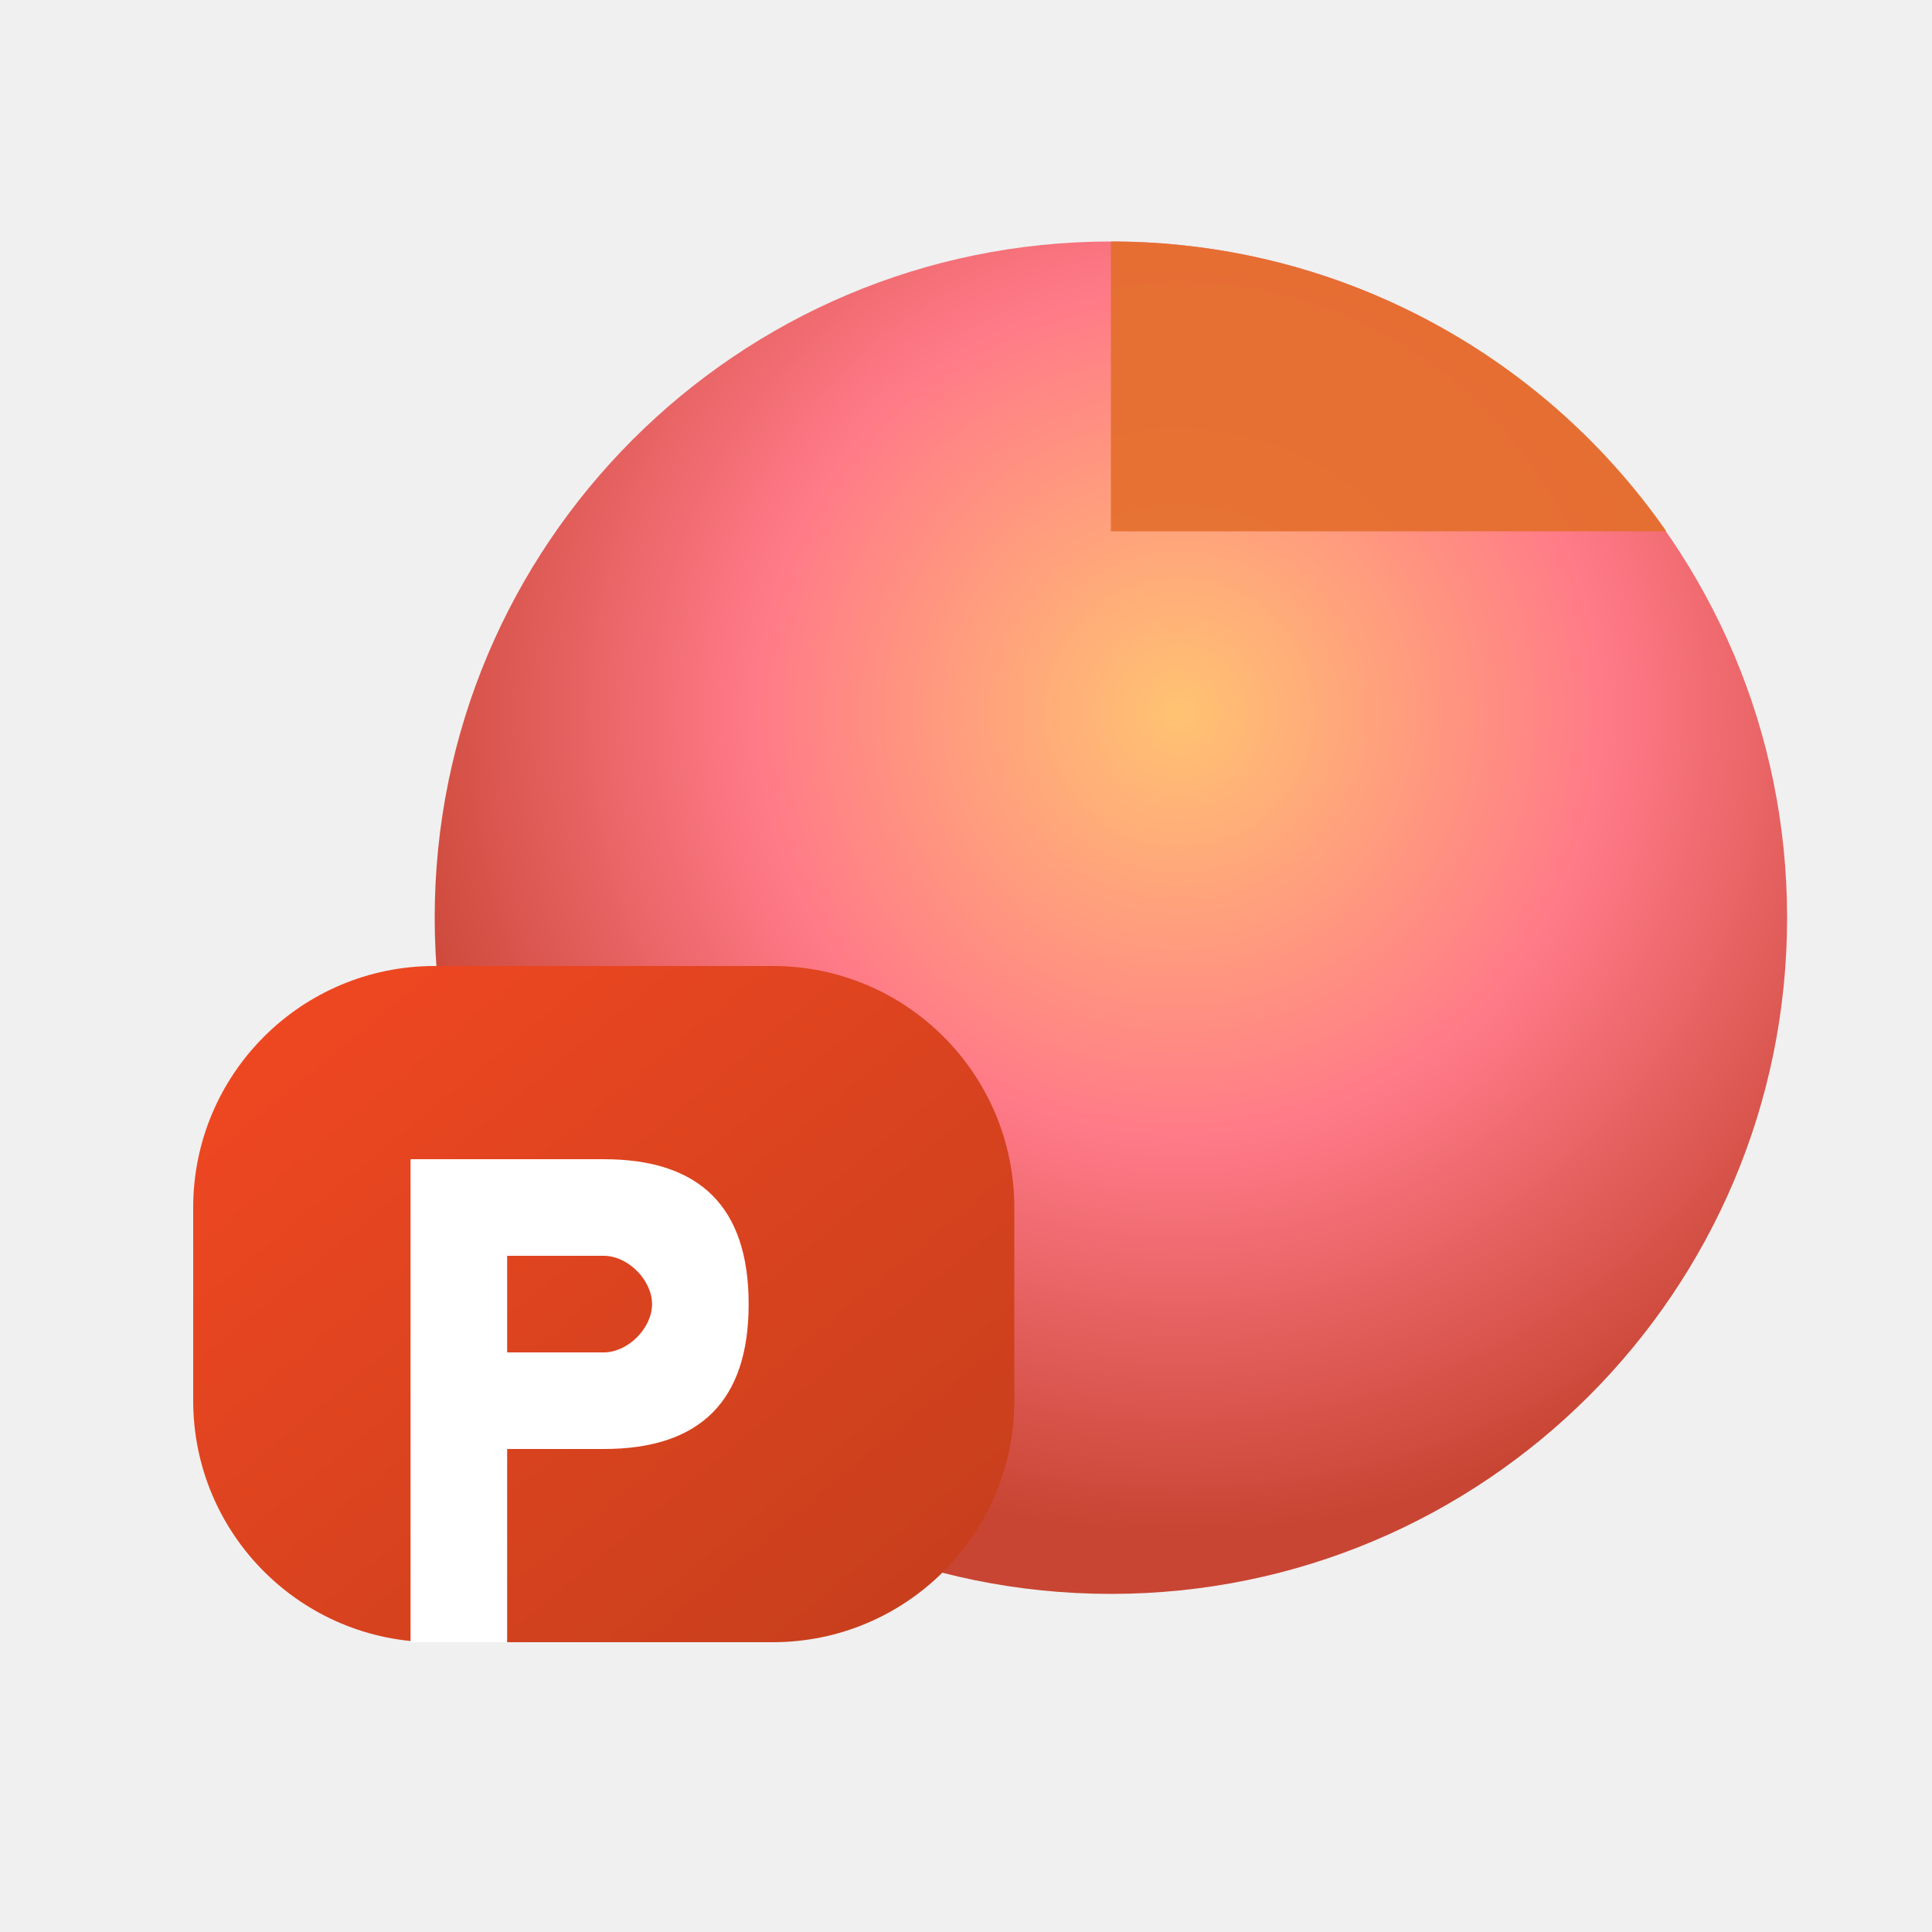
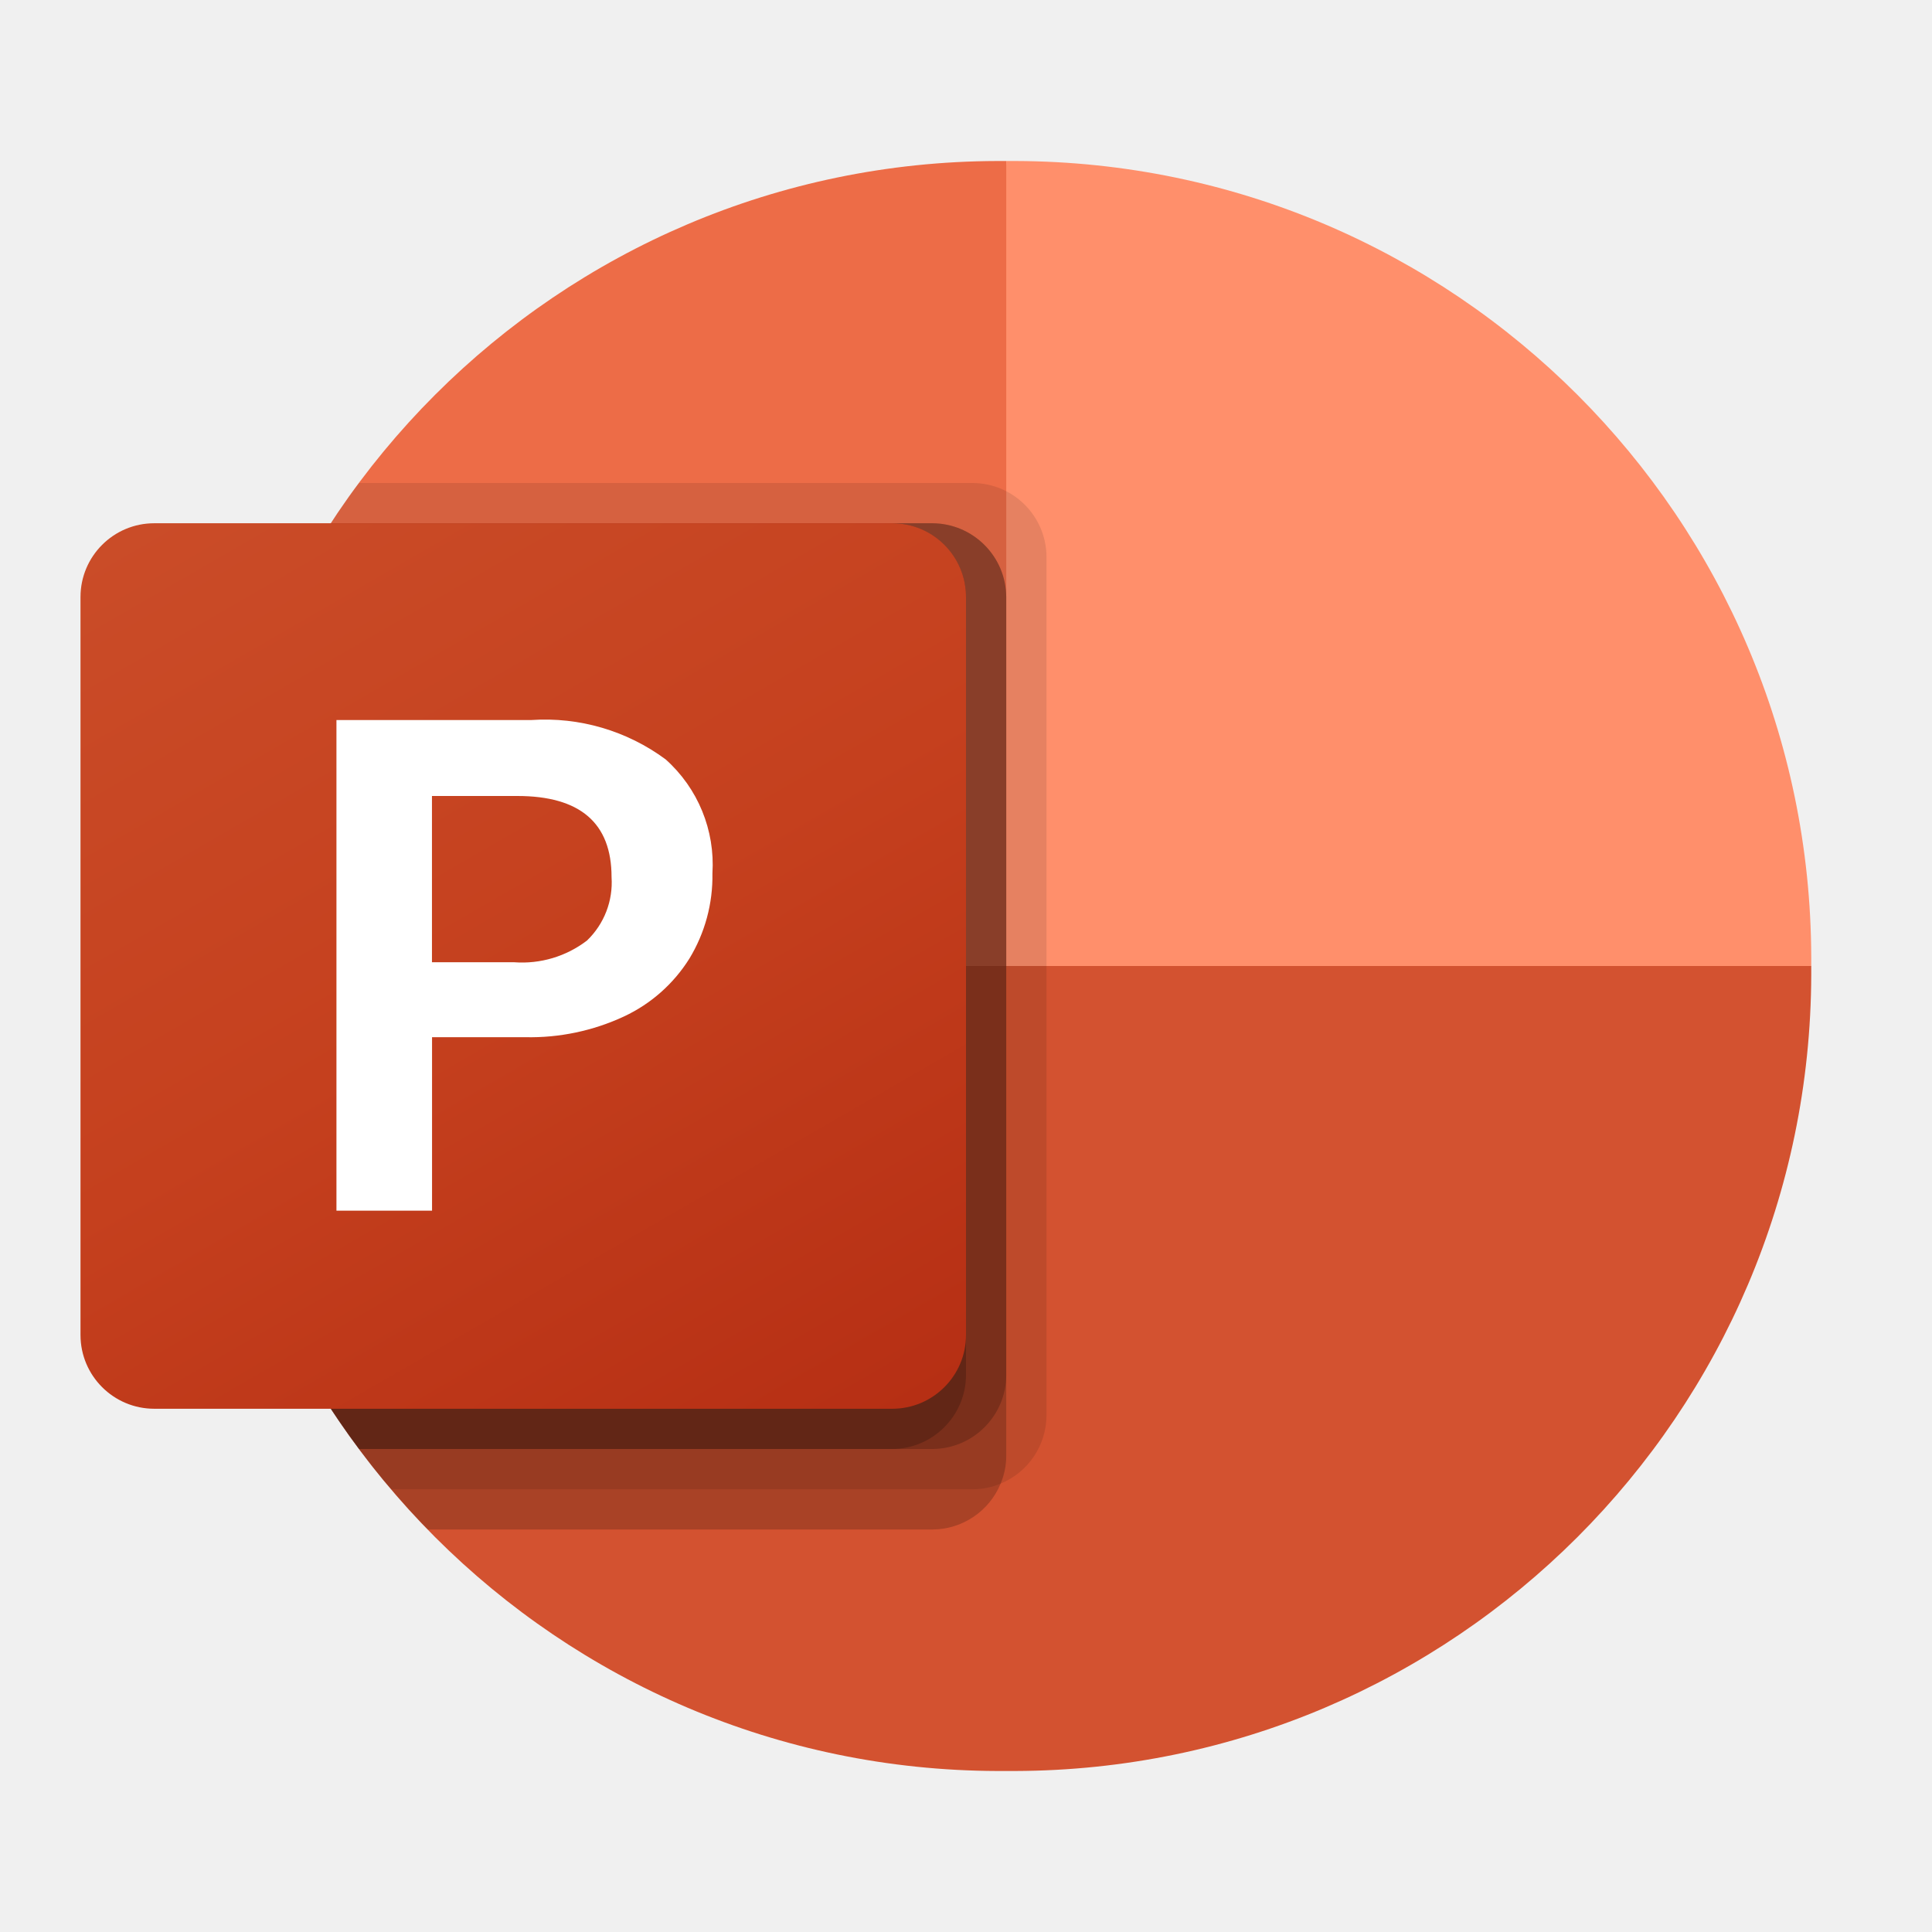
- <svg xmlns="http://www.w3.org/2000/svg" width="80" height="80" viewBox="0 0 80 80" role="img" aria-label="Microsoft PowerPoint">
+ <svg xmlns="http://www.w3.org/2000/svg" viewBox="0 0 48 48">
  <defs>
-     <radialGradient id="ppt-orb" cx="55%" cy="35%" r="60%">
-       <stop offset="0" stop-color="#FFC372" />
-       <stop offset="0.52" stop-color="#FF7A88" />
-       <stop offset="1" stop-color="#C84533" />
-     </radialGradient>
-     <linearGradient id="ppt-badge" x1="0" y1="0" x2="1" y2="1">
-       <stop offset="0" stop-color="#F24822" />
-       <stop offset="1" stop-color="#C43E1C" />
+     <linearGradient id="a" x1="5.822" y1="11.568" x2="20.178" y2="36.432" gradientUnits="userSpaceOnUse">
+       <stop offset="0" stop-color="#ca4c28" />
+       <stop offset=".5" stop-color="#c5401e" />
+       <stop offset="1" stop-color="#b62f14" />
    </linearGradient>
  </defs>
-   <circle cx="46" cy="38" r="28" fill="url(#ppt-orb)" />
-   <path d="M46 10a28 28 0 0 1 23 12H46z" fill="#E46E2D" opacity=".92" />
-   <rect x="8" y="40" width="34" height="28" rx="10" fill="url(#ppt-badge)" />
-   <path d="M17 48h8c4 0 6 2 6 6s-2 6-6 6h-4v8h-4zm4 4v4h4c1 0 2-1 2-2s-1-2-2-2z" fill="#fff" />
+   <path d="M28 26L25 4h-.224A19.834 19.834 0 0 0 5 23.776V24z" fill="#ed6c47" />
+   <path d="M25.224 4H25v20l10 4 10-4v-.224A19.834 19.834 0 0 0 25.224 4z" fill="#ff8f6b" />
+   <path d="M45 24v.22A19.837 19.837 0 0 1 25.22 44h-.44A19.837 19.837 0 0 1 5 24.22V24z" fill="#d35230" />
+   <path fill="none" d="M0 0h48v48H0z" />
+   <path d="M26 13.83v21.34a1.841 1.841 0 0 1-1.14 1.69 1.772 1.772 0 0 1-.69.14H9.72c-.28-.32-.55-.66-.8-1A19.614 19.614 0 0 1 5 24.22v-.44A19.555 19.555 0 0 1 8.22 13c.22-.34.45-.68.7-1h15.25A1.844 1.844 0 0 1 26 13.83z" opacity=".1" />
+   <path d="M25 14.83v21.34a1.772 1.772 0 0 1-.14.69A1.841 1.841 0 0 1 23.17 38H10.63a17.1 17.1 0 0 1-.91-1c-.28-.32-.55-.66-.8-1A19.614 19.614 0 0 1 5 24.22v-.44A19.555 19.555 0 0 1 8.22 13h14.95A1.844 1.844 0 0 1 25 14.83z" opacity=".2" />
+   <path d="M25 14.83v19.34A1.844 1.844 0 0 1 23.17 36H8.92A19.614 19.614 0 0 1 5 24.22v-.44A19.555 19.555 0 0 1 8.22 13h14.95A1.844 1.844 0 0 1 25 14.83z" opacity=".2" />
+   <path d="M24 14.83v19.34A1.844 1.844 0 0 1 22.17 36H8.92A19.614 19.614 0 0 1 5 24.22v-.44A19.555 19.555 0 0 1 8.22 13h13.95A1.844 1.844 0 0 1 24 14.83z" opacity=".2" />
+   <rect x="2" y="13" width="22" height="22" rx="1.833" fill="url(#a)" />
+   <path d="M13.2 17.889a5.039 5.039 0 0 1 3.338.978A3.5 3.5 0 0 1 17.7 21.7a3.942 3.942 0 0 1-.573 2.117 3.829 3.829 0 0 1-1.627 1.438 5.524 5.524 0 0 1-2.447.514h-2.319v4.31H8.359v-12.19zm-2.468 6.018h2.044a2.654 2.654 0 0 0 1.807-.539 2 2 0 0 0 .611-1.577q0-2.015-2.342-2.015h-2.12z" fill="#fff" />
</svg>
